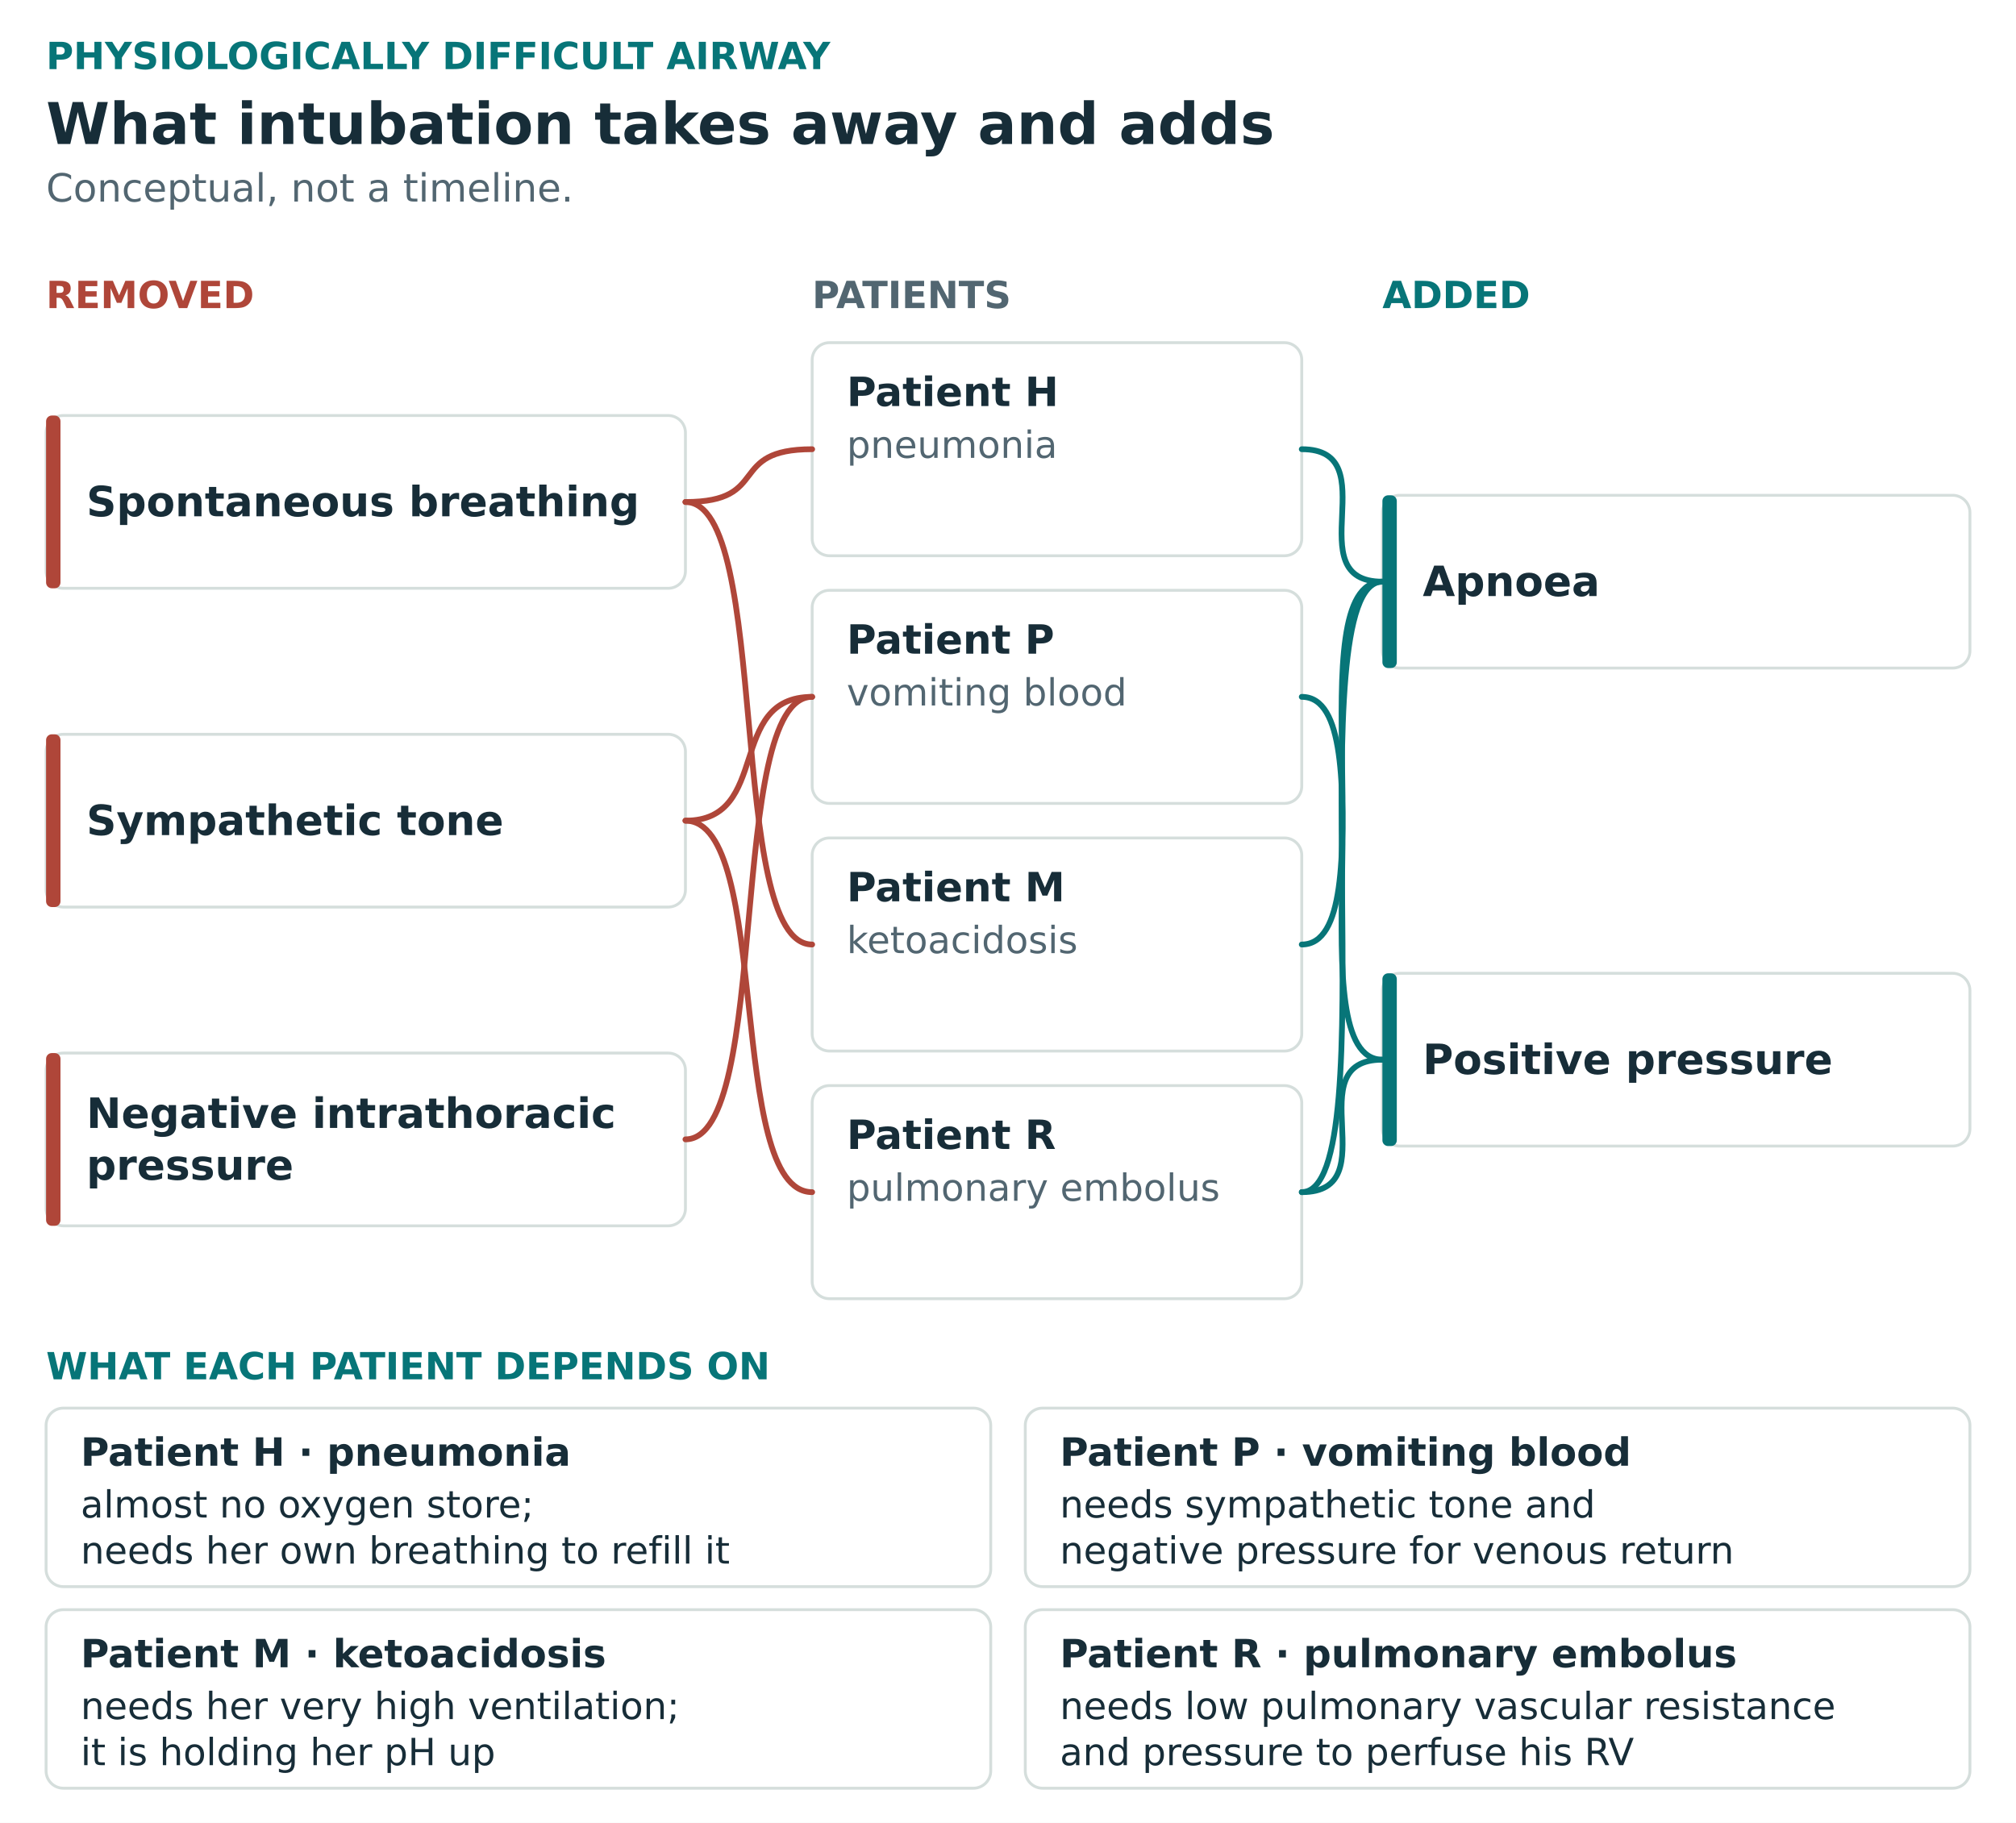
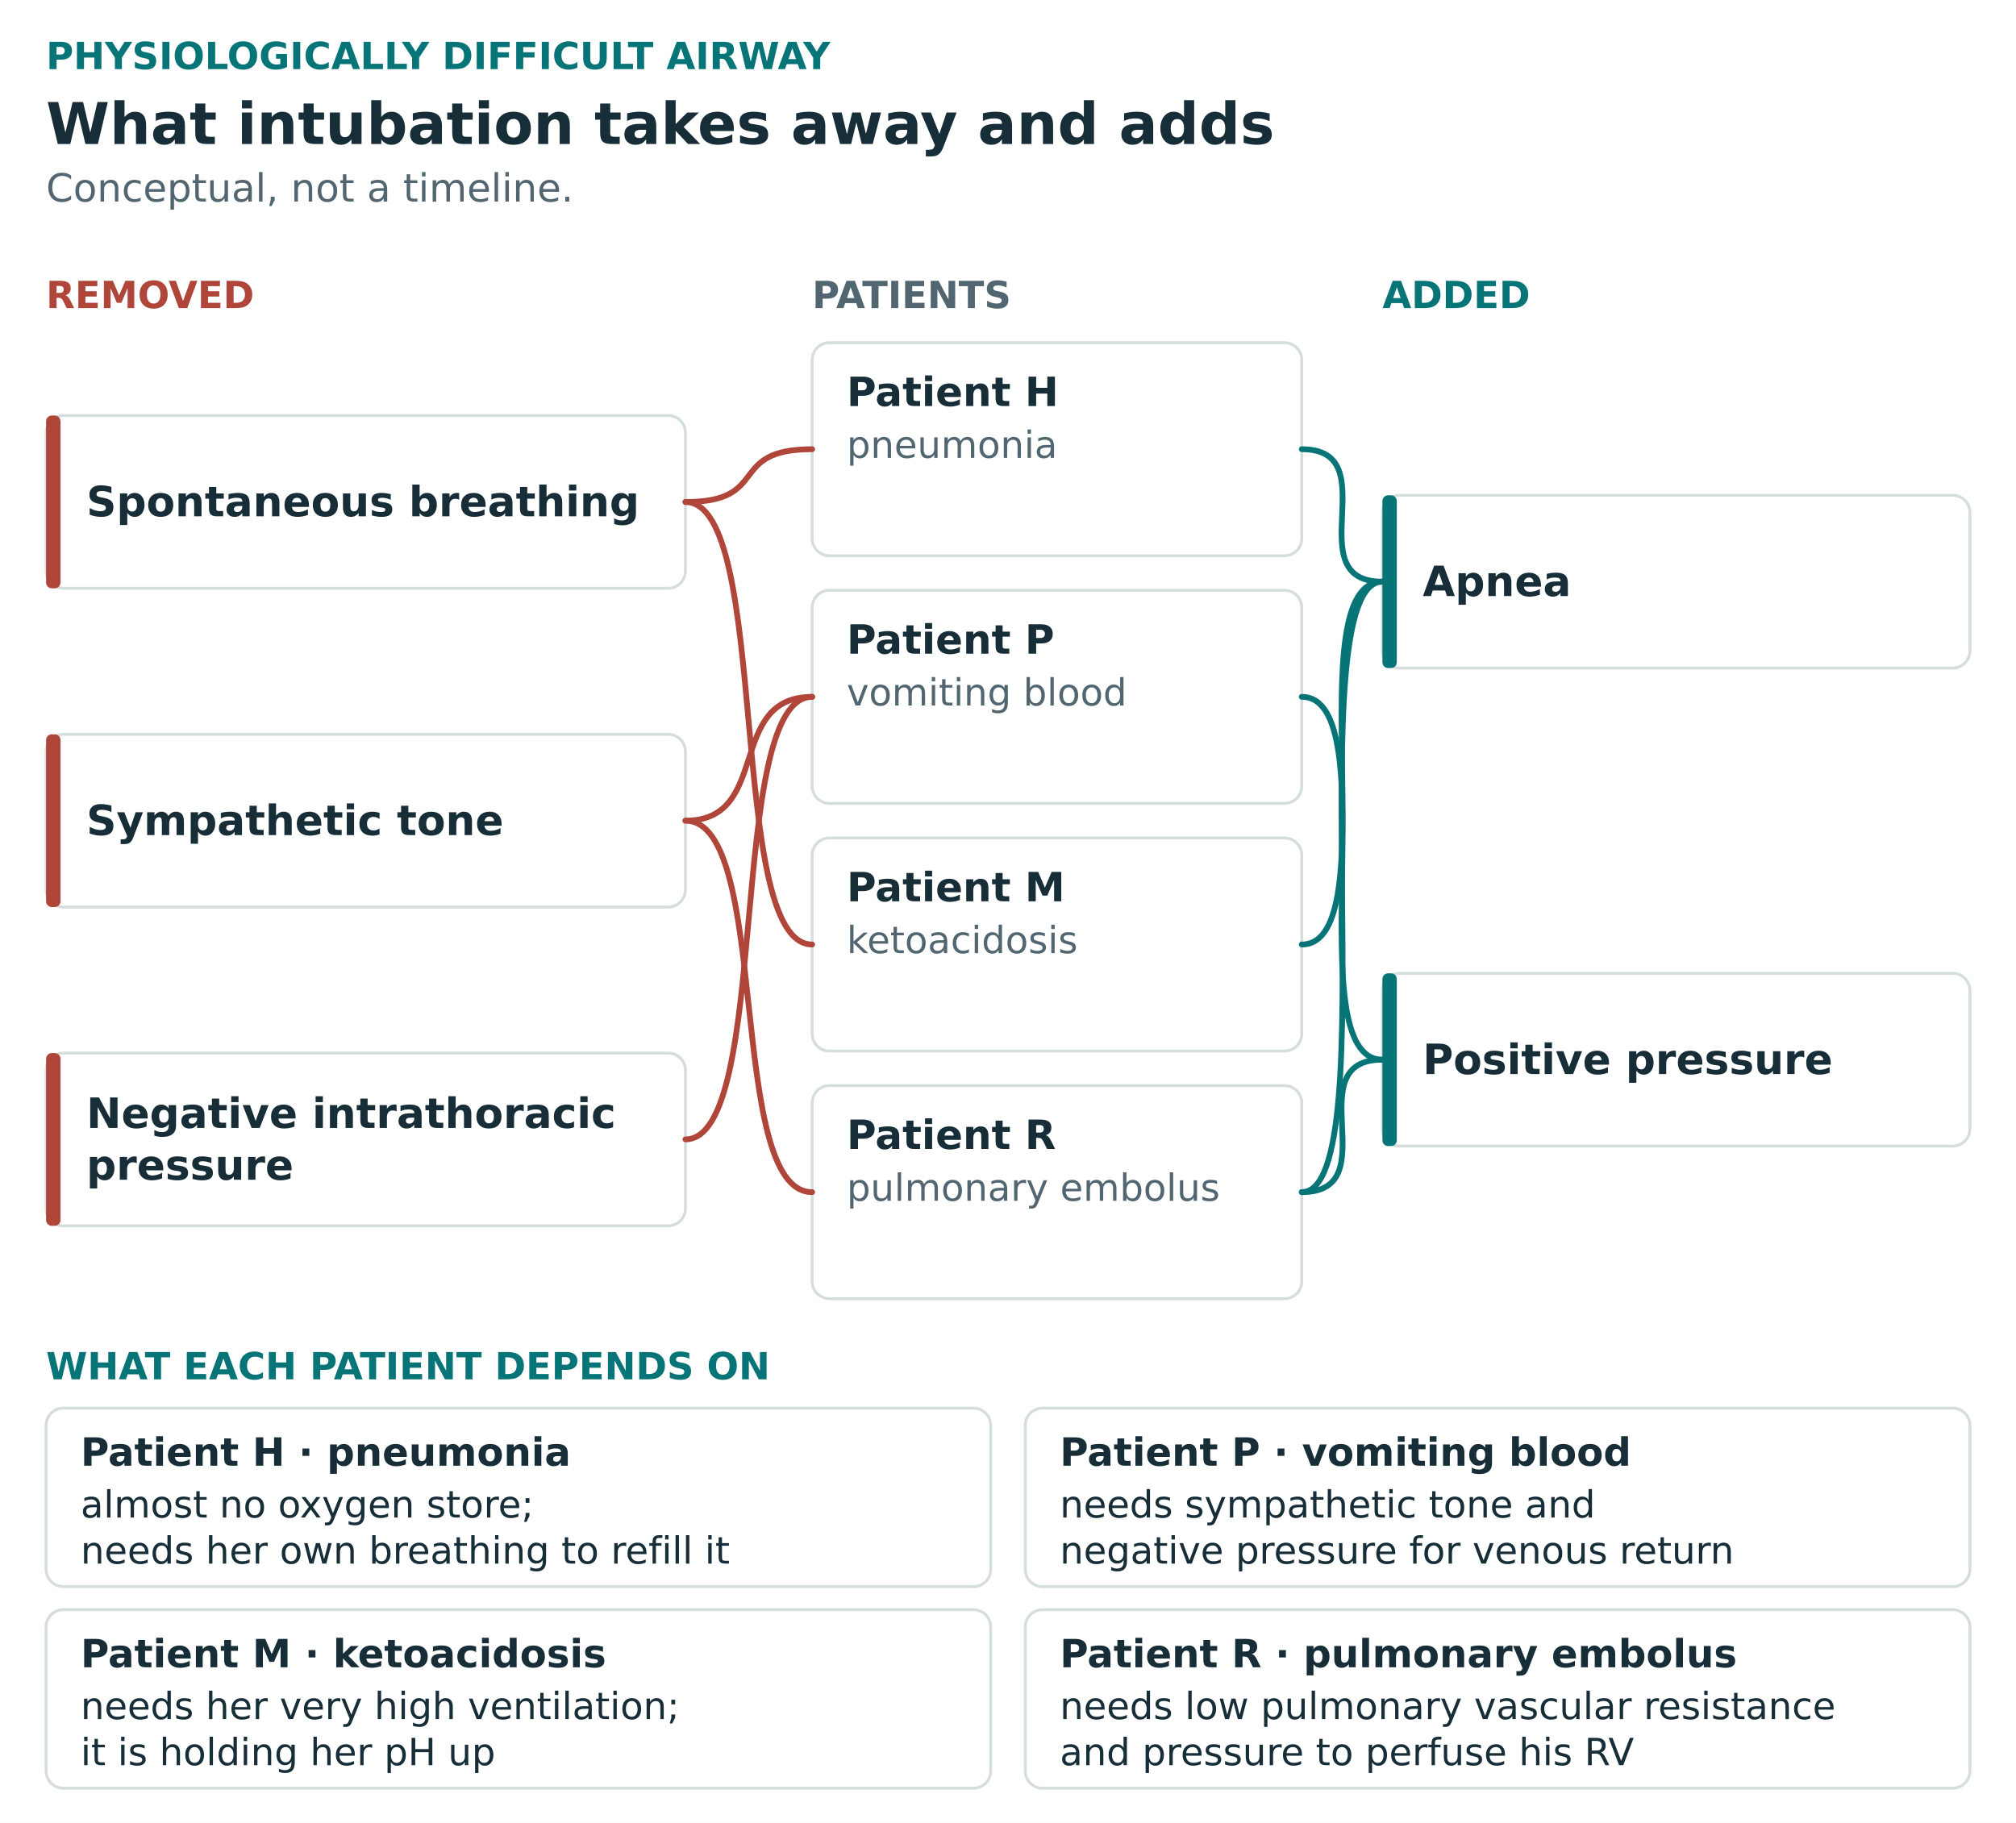
<svg xmlns="http://www.w3.org/2000/svg" class="diagram-print" viewBox="0 0 700 633" role="img" aria-labelledby="fig-r2-02-what-intubation-removes-print-title" aria-describedby="fig-r2-02-what-intubation-removes-print-desc">
  <style>text{font-family:'DejaVu Sans',system-ui,sans-serif}.fig-r2-02-what-intubation-removes-print-t-ink{fill:#172d38}.fig-r2-02-what-intubation-removes-print-t-muted{fill:#526671}.fig-r2-02-what-intubation-removes-print-t-teal{fill:#077578}.fig-r2-02-what-intubation-removes-print-t-red{fill:#af4639}.fig-r2-02-what-intubation-removes-print-t-gold{fill:#996613}.fig-r2-02-what-intubation-removes-print-bg{fill:#ffffff}.fig-r2-02-what-intubation-removes-print-pn{fill:#ffffff;stroke:#d5dedc}.fig-r2-02-what-intubation-removes-print-s-teal{stroke:#077578;fill:none}.fig-r2-02-what-intubation-removes-print-f-teal{fill:#077578}.fig-r2-02-what-intubation-removes-print-s-red{stroke:#af4639;fill:none}.fig-r2-02-what-intubation-removes-print-f-red{fill:#af4639}.fig-r2-02-what-intubation-removes-print-s-gold{stroke:#996613;fill:none}.fig-r2-02-what-intubation-removes-print-f-gold{fill:#996613}.fig-r2-02-what-intubation-removes-print-s-muted{stroke:#526671;fill:none}.fig-r2-02-what-intubation-removes-print-f-muted{fill:#526671}.fig-r2-02-what-intubation-removes-print-s-rule{stroke:#d5dedc;fill:none}.fig-r2-02-what-intubation-removes-print-f-rule{fill:#d5dedc}.fig-r2-02-what-intubation-removes-print-s-ink{stroke:#172d38;fill:none}.fig-r2-02-what-intubation-removes-print-f-ink{fill:#172d38}.fig-r2-02-what-intubation-removes-print-f-tt{fill:#ddedea}.fig-r2-02-what-intubation-removes-print-f-rt{fill:#f5e4df}</style>
  <defs>
    <marker id="fig-r2-02-what-intubation-removes-print-ah" viewBox="0 0 10 10" refX="8" refY="5" markerWidth="4.5" markerHeight="4.5" orient="auto-start-reverse">
      <path class="fig-r2-02-what-intubation-removes-print-f-muted" d="M0,0 L10,5 L0,10 z" />
    </marker>
  </defs>
  <rect class="fig-r2-02-what-intubation-removes-print-bg" width="700" height="633" />
  <text class="fig-r2-02-what-intubation-removes-print-t-teal" x="16.0" y="24.0" font-size="13" font-weight="600" text-anchor="start">PHYSIOLOGICALLY DIFFICULT AIRWAY</text>
  <text class="fig-r2-02-what-intubation-removes-print-t-ink" x="16.0" y="50.0" font-size="20" font-weight="600" text-anchor="start">What intubation takes away and adds</text>
  <text class="fig-r2-02-what-intubation-removes-print-t-muted" x="16.0" y="70.0" font-size="13.5" text-anchor="start">Conceptual, not a timeline.</text>
  <text class="fig-r2-02-what-intubation-removes-print-t-red" x="16.0" y="107.0" font-size="13" font-weight="600" text-anchor="start">REMOVED</text>
  <text class="fig-r2-02-what-intubation-removes-print-t-muted" x="282.0" y="107.0" font-size="13" font-weight="600" text-anchor="start">PATIENTS</text>
  <text class="fig-r2-02-what-intubation-removes-print-t-teal" x="480.0" y="107.0" font-size="13" font-weight="600" text-anchor="start">ADDED</text>
  <rect class="fig-r2-02-what-intubation-removes-print-pn" x="282.0" y="119.0" width="170.0" height="74.0" rx="6" />
  <text class="fig-r2-02-what-intubation-removes-print-t-ink" x="294.0" y="141.0" font-size="14" font-weight="600" text-anchor="start">Patient H</text>
  <text class="fig-r2-02-what-intubation-removes-print-t-muted" x="294.0" y="159.0" font-size="13" text-anchor="start">pneumonia</text>
  <rect class="fig-r2-02-what-intubation-removes-print-pn" x="282.0" y="205.0" width="170.0" height="74.0" rx="6" />
  <text class="fig-r2-02-what-intubation-removes-print-t-ink" x="294.0" y="227.0" font-size="14" font-weight="600" text-anchor="start">Patient P</text>
  <text class="fig-r2-02-what-intubation-removes-print-t-muted" x="294.0" y="245.0" font-size="13" text-anchor="start">vomiting blood</text>
  <rect class="fig-r2-02-what-intubation-removes-print-pn" x="282.0" y="291.0" width="170.0" height="74.0" rx="6" />
  <text class="fig-r2-02-what-intubation-removes-print-t-ink" x="294.0" y="313.0" font-size="14" font-weight="600" text-anchor="start">Patient M</text>
  <text class="fig-r2-02-what-intubation-removes-print-t-muted" x="294.0" y="331.0" font-size="13" text-anchor="start">ketoacidosis</text>
  <rect class="fig-r2-02-what-intubation-removes-print-pn" x="282.0" y="377.0" width="170.0" height="74.0" rx="6" />
  <text class="fig-r2-02-what-intubation-removes-print-t-ink" x="294.0" y="399.0" font-size="14" font-weight="600" text-anchor="start">Patient R</text>
  <text class="fig-r2-02-what-intubation-removes-print-t-muted" x="294.0" y="417.0" font-size="13" text-anchor="start">pulmonary embolus</text>
  <rect class="fig-r2-02-what-intubation-removes-print-pn" x="16.0" y="144.3" width="222.0" height="60.0" rx="6" />
  <rect class="fig-r2-02-what-intubation-removes-print-f-red" x="16.0" y="144.3" width="5" height="60.0" rx="2" />
  <text class="fig-r2-02-what-intubation-removes-print-t-ink" x="30.0" y="179.3" font-size="14.5" font-weight="600" text-anchor="start">Spontaneous breathing</text>
  <path class="fig-r2-02-what-intubation-removes-print-s-red" d="M238,174.333 C268,174.333 252,328 282,328" stroke-width="2" stroke-linecap="round" stroke-linejoin="round" />
  <path class="fig-r2-02-what-intubation-removes-print-s-red" d="M238,174.333 C268,174.333 252,156 282,156" stroke-width="2" stroke-linecap="round" stroke-linejoin="round" />
  <rect class="fig-r2-02-what-intubation-removes-print-pn" x="16.0" y="255.0" width="222.0" height="60.0" rx="6" />
  <rect class="fig-r2-02-what-intubation-removes-print-f-red" x="16.0" y="255.0" width="5" height="60.0" rx="2" />
  <text class="fig-r2-02-what-intubation-removes-print-t-ink" x="30.0" y="290.0" font-size="14.5" font-weight="600" text-anchor="start">Sympathetic tone</text>
  <path class="fig-r2-02-what-intubation-removes-print-s-red" d="M238,285.0 C268,285.0 252,242 282,242" stroke-width="2" stroke-linecap="round" stroke-linejoin="round" />
  <path class="fig-r2-02-what-intubation-removes-print-s-red" d="M238,285.0 C268,285.0 252,414 282,414" stroke-width="2" stroke-linecap="round" stroke-linejoin="round" />
  <rect class="fig-r2-02-what-intubation-removes-print-pn" x="16.0" y="365.7" width="222.0" height="60.0" rx="6" />
  <rect class="fig-r2-02-what-intubation-removes-print-f-red" x="16.0" y="365.7" width="5" height="60.0" rx="2" />
  <text class="fig-r2-02-what-intubation-removes-print-t-ink" x="30.0" y="391.7" font-size="14.5" font-weight="600" text-anchor="start">Negative intrathoracic</text>
  <text class="fig-r2-02-what-intubation-removes-print-t-ink" x="30.0" y="409.7" font-size="14.5" font-weight="600" text-anchor="start">pressure</text>
  <path class="fig-r2-02-what-intubation-removes-print-s-red" d="M238,395.667 C268,395.667 252,242 282,242" stroke-width="2" stroke-linecap="round" stroke-linejoin="round" />
  <rect class="fig-r2-02-what-intubation-removes-print-pn" x="480.0" y="172.0" width="204.0" height="60.0" rx="6" />
  <rect class="fig-r2-02-what-intubation-removes-print-f-teal" x="480.0" y="172.0" width="5" height="60.0" rx="2" />
-   <text class="fig-r2-02-what-intubation-removes-print-t-ink" x="494.0" y="207.0" font-size="14.5" font-weight="600" text-anchor="start">Apnoea</text>
+   <text class="fig-r2-02-what-intubation-removes-print-t-ink" x="494.0" y="207.0" font-size="14.5" font-weight="600" text-anchor="start">Apnea</text>
  <path class="fig-r2-02-what-intubation-removes-print-s-teal" d="M480,202.0 C450,202.0 482,156 452,156" stroke-width="2" stroke-linecap="round" stroke-linejoin="round" />
  <path class="fig-r2-02-what-intubation-removes-print-s-teal" d="M480,202.0 C450,202.0 482,328 452,328" stroke-width="2" stroke-linecap="round" stroke-linejoin="round" />
  <path class="fig-r2-02-what-intubation-removes-print-s-teal" d="M480,202.0 C450,202.0 482,414 452,414" stroke-width="2" stroke-linecap="round" stroke-linejoin="round" />
  <rect class="fig-r2-02-what-intubation-removes-print-pn" x="480.0" y="338.0" width="204.0" height="60.0" rx="6" />
  <rect class="fig-r2-02-what-intubation-removes-print-f-teal" x="480.0" y="338.0" width="5" height="60.0" rx="2" />
  <text class="fig-r2-02-what-intubation-removes-print-t-ink" x="494.0" y="373.0" font-size="14.5" font-weight="600" text-anchor="start">Positive pressure</text>
  <path class="fig-r2-02-what-intubation-removes-print-s-teal" d="M480,368.0 C450,368.0 482,242 452,242" stroke-width="2" stroke-linecap="round" stroke-linejoin="round" />
  <path class="fig-r2-02-what-intubation-removes-print-s-teal" d="M480,368.0 C450,368.0 482,414 452,414" stroke-width="2" stroke-linecap="round" stroke-linejoin="round" />
  <text class="fig-r2-02-what-intubation-removes-print-t-teal" x="16.0" y="479.0" font-size="13" font-weight="600" text-anchor="start">WHAT EACH PATIENT DEPENDS ON</text>
  <rect class="fig-r2-02-what-intubation-removes-print-pn" x="16.0" y="489.0" width="328.0" height="62.0" rx="6" />
  <text class="fig-r2-02-what-intubation-removes-print-t-ink" x="28.0" y="509.0" font-size="13.5" font-weight="600" text-anchor="start">Patient H · pneumonia</text>
  <text class="fig-r2-02-what-intubation-removes-print-t-ink" x="28.0" y="527.0" font-size="13" text-anchor="start">almost no oxygen store;</text>
  <text class="fig-r2-02-what-intubation-removes-print-t-ink" x="28.0" y="543.0" font-size="13" text-anchor="start">needs her own breathing to refill it</text>
  <rect class="fig-r2-02-what-intubation-removes-print-pn" x="356.0" y="489.0" width="328.0" height="62.0" rx="6" />
  <text class="fig-r2-02-what-intubation-removes-print-t-ink" x="368.0" y="509.0" font-size="13.5" font-weight="600" text-anchor="start">Patient P · vomiting blood</text>
  <text class="fig-r2-02-what-intubation-removes-print-t-ink" x="368.0" y="527.0" font-size="13" text-anchor="start">needs sympathetic tone and</text>
  <text class="fig-r2-02-what-intubation-removes-print-t-ink" x="368.0" y="543.0" font-size="13" text-anchor="start">negative pressure for venous return</text>
  <rect class="fig-r2-02-what-intubation-removes-print-pn" x="16.0" y="559.0" width="328.0" height="62.0" rx="6" />
  <text class="fig-r2-02-what-intubation-removes-print-t-ink" x="28.0" y="579.0" font-size="13.5" font-weight="600" text-anchor="start">Patient M · ketoacidosis</text>
  <text class="fig-r2-02-what-intubation-removes-print-t-ink" x="28.0" y="597.0" font-size="13" text-anchor="start">needs her very high ventilation;</text>
  <text class="fig-r2-02-what-intubation-removes-print-t-ink" x="28.0" y="613.0" font-size="13" text-anchor="start">it is holding her pH up</text>
  <rect class="fig-r2-02-what-intubation-removes-print-pn" x="356.0" y="559.0" width="328.0" height="62.0" rx="6" />
  <text class="fig-r2-02-what-intubation-removes-print-t-ink" x="368.0" y="579.0" font-size="13.5" font-weight="600" text-anchor="start">Patient R · pulmonary embolus</text>
  <text class="fig-r2-02-what-intubation-removes-print-t-ink" x="368.0" y="597.0" font-size="13" text-anchor="start">needs low pulmonary vascular resistance</text>
  <text class="fig-r2-02-what-intubation-removes-print-t-ink" x="368.0" y="613.0" font-size="13" text-anchor="start">and pressure to perfuse his RV</text>
</svg>
